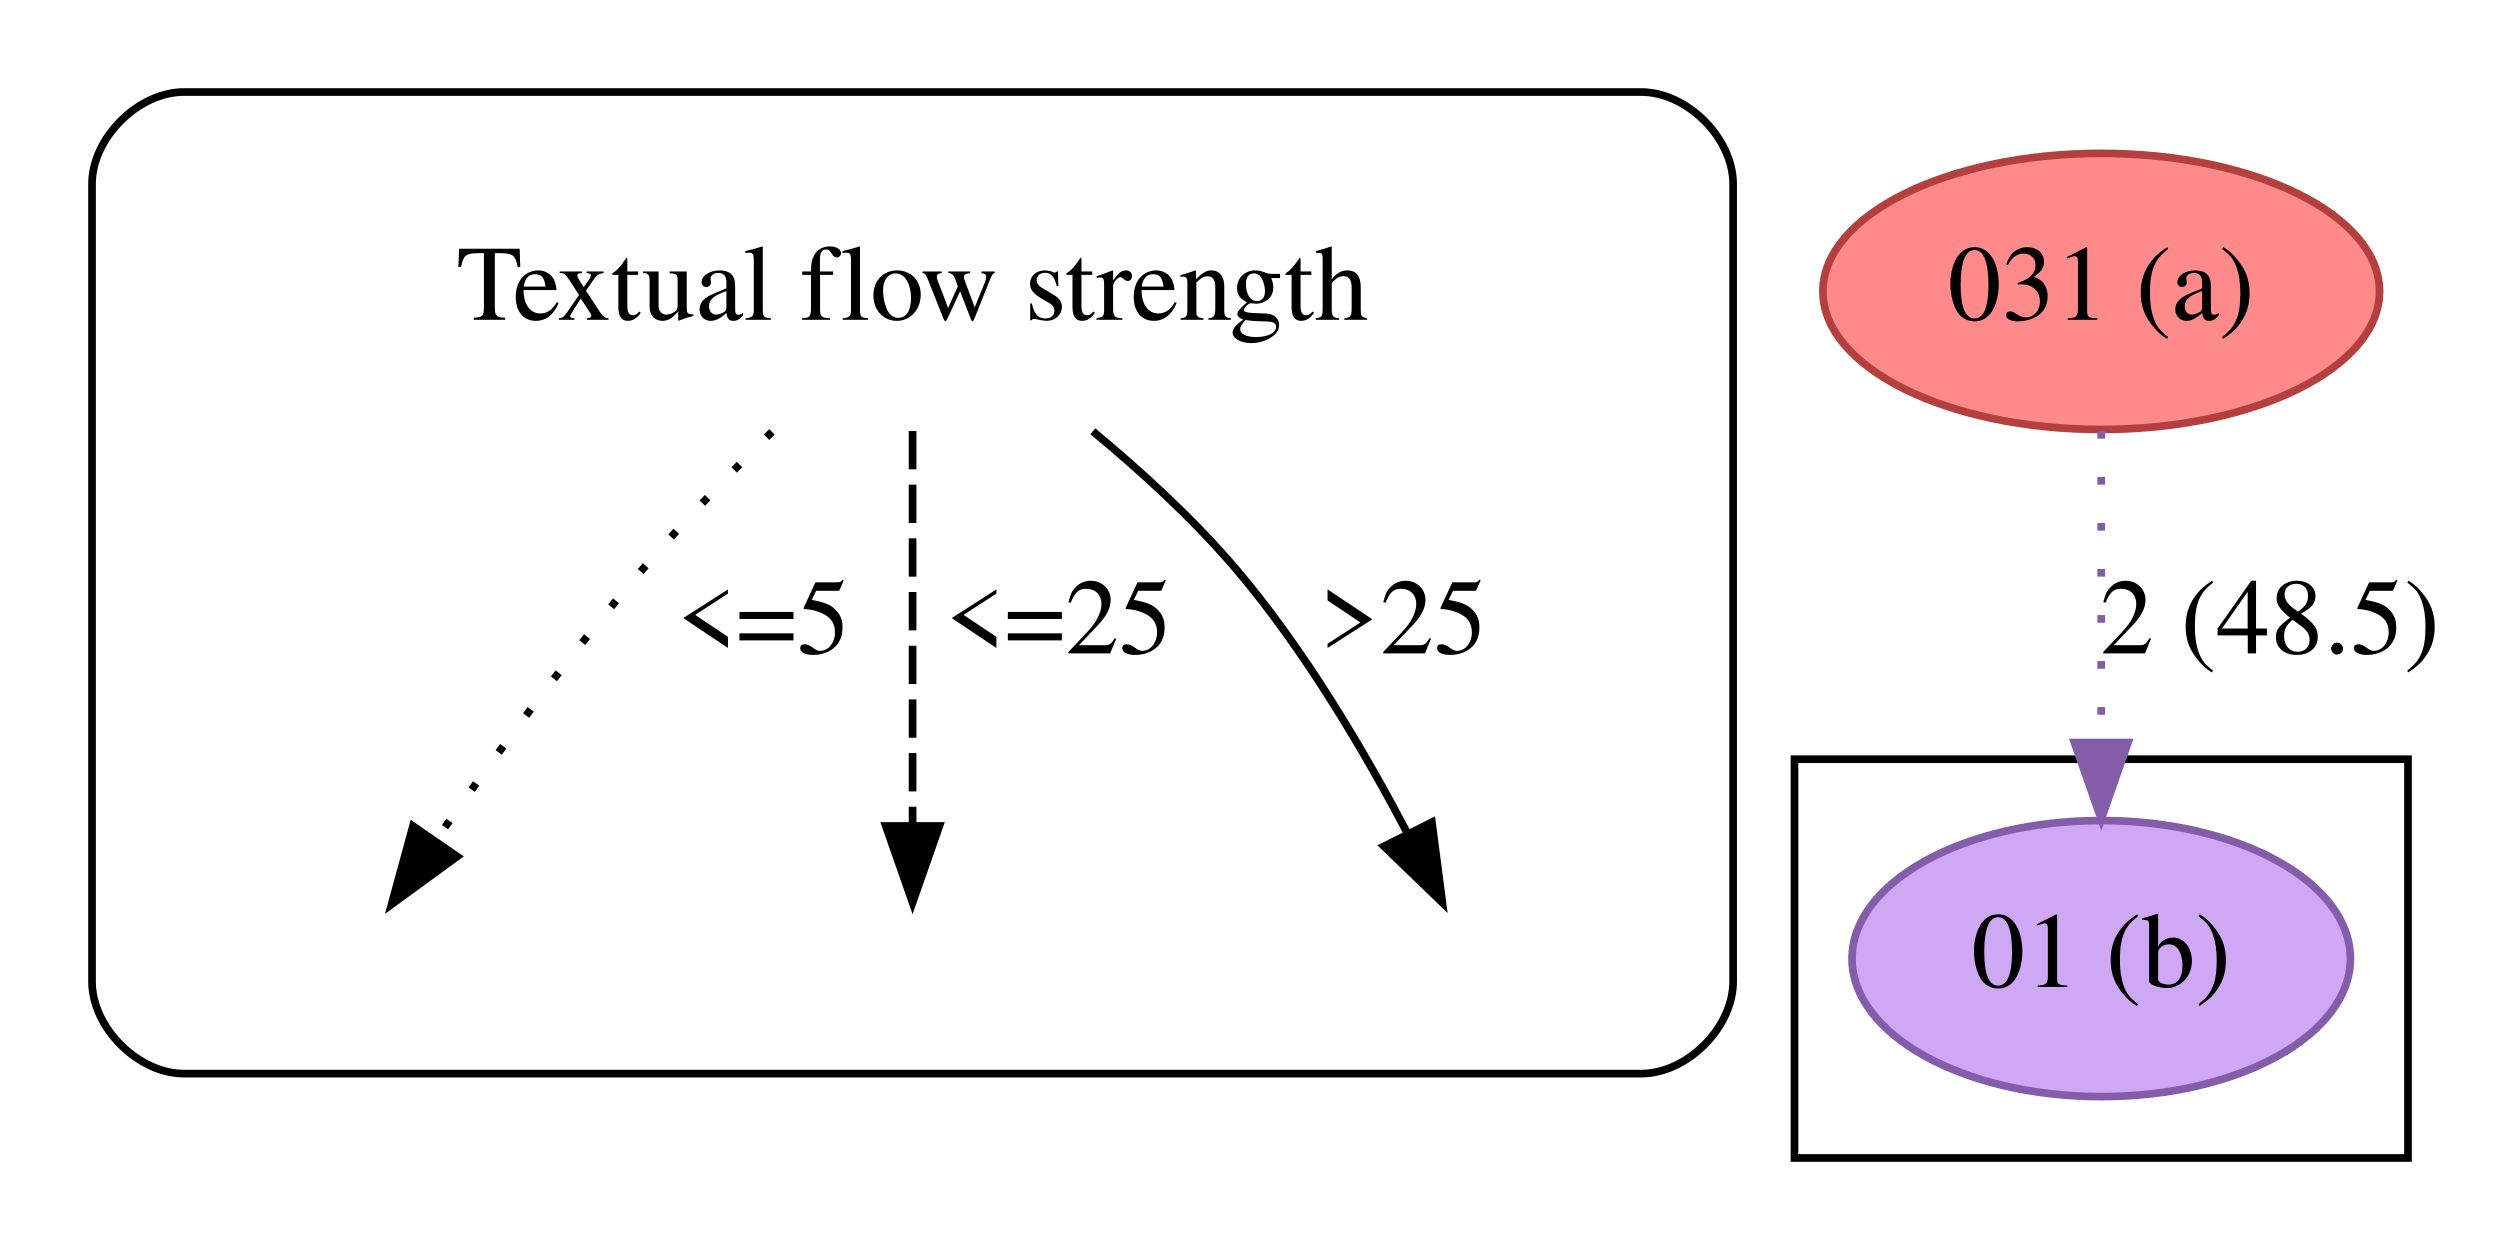
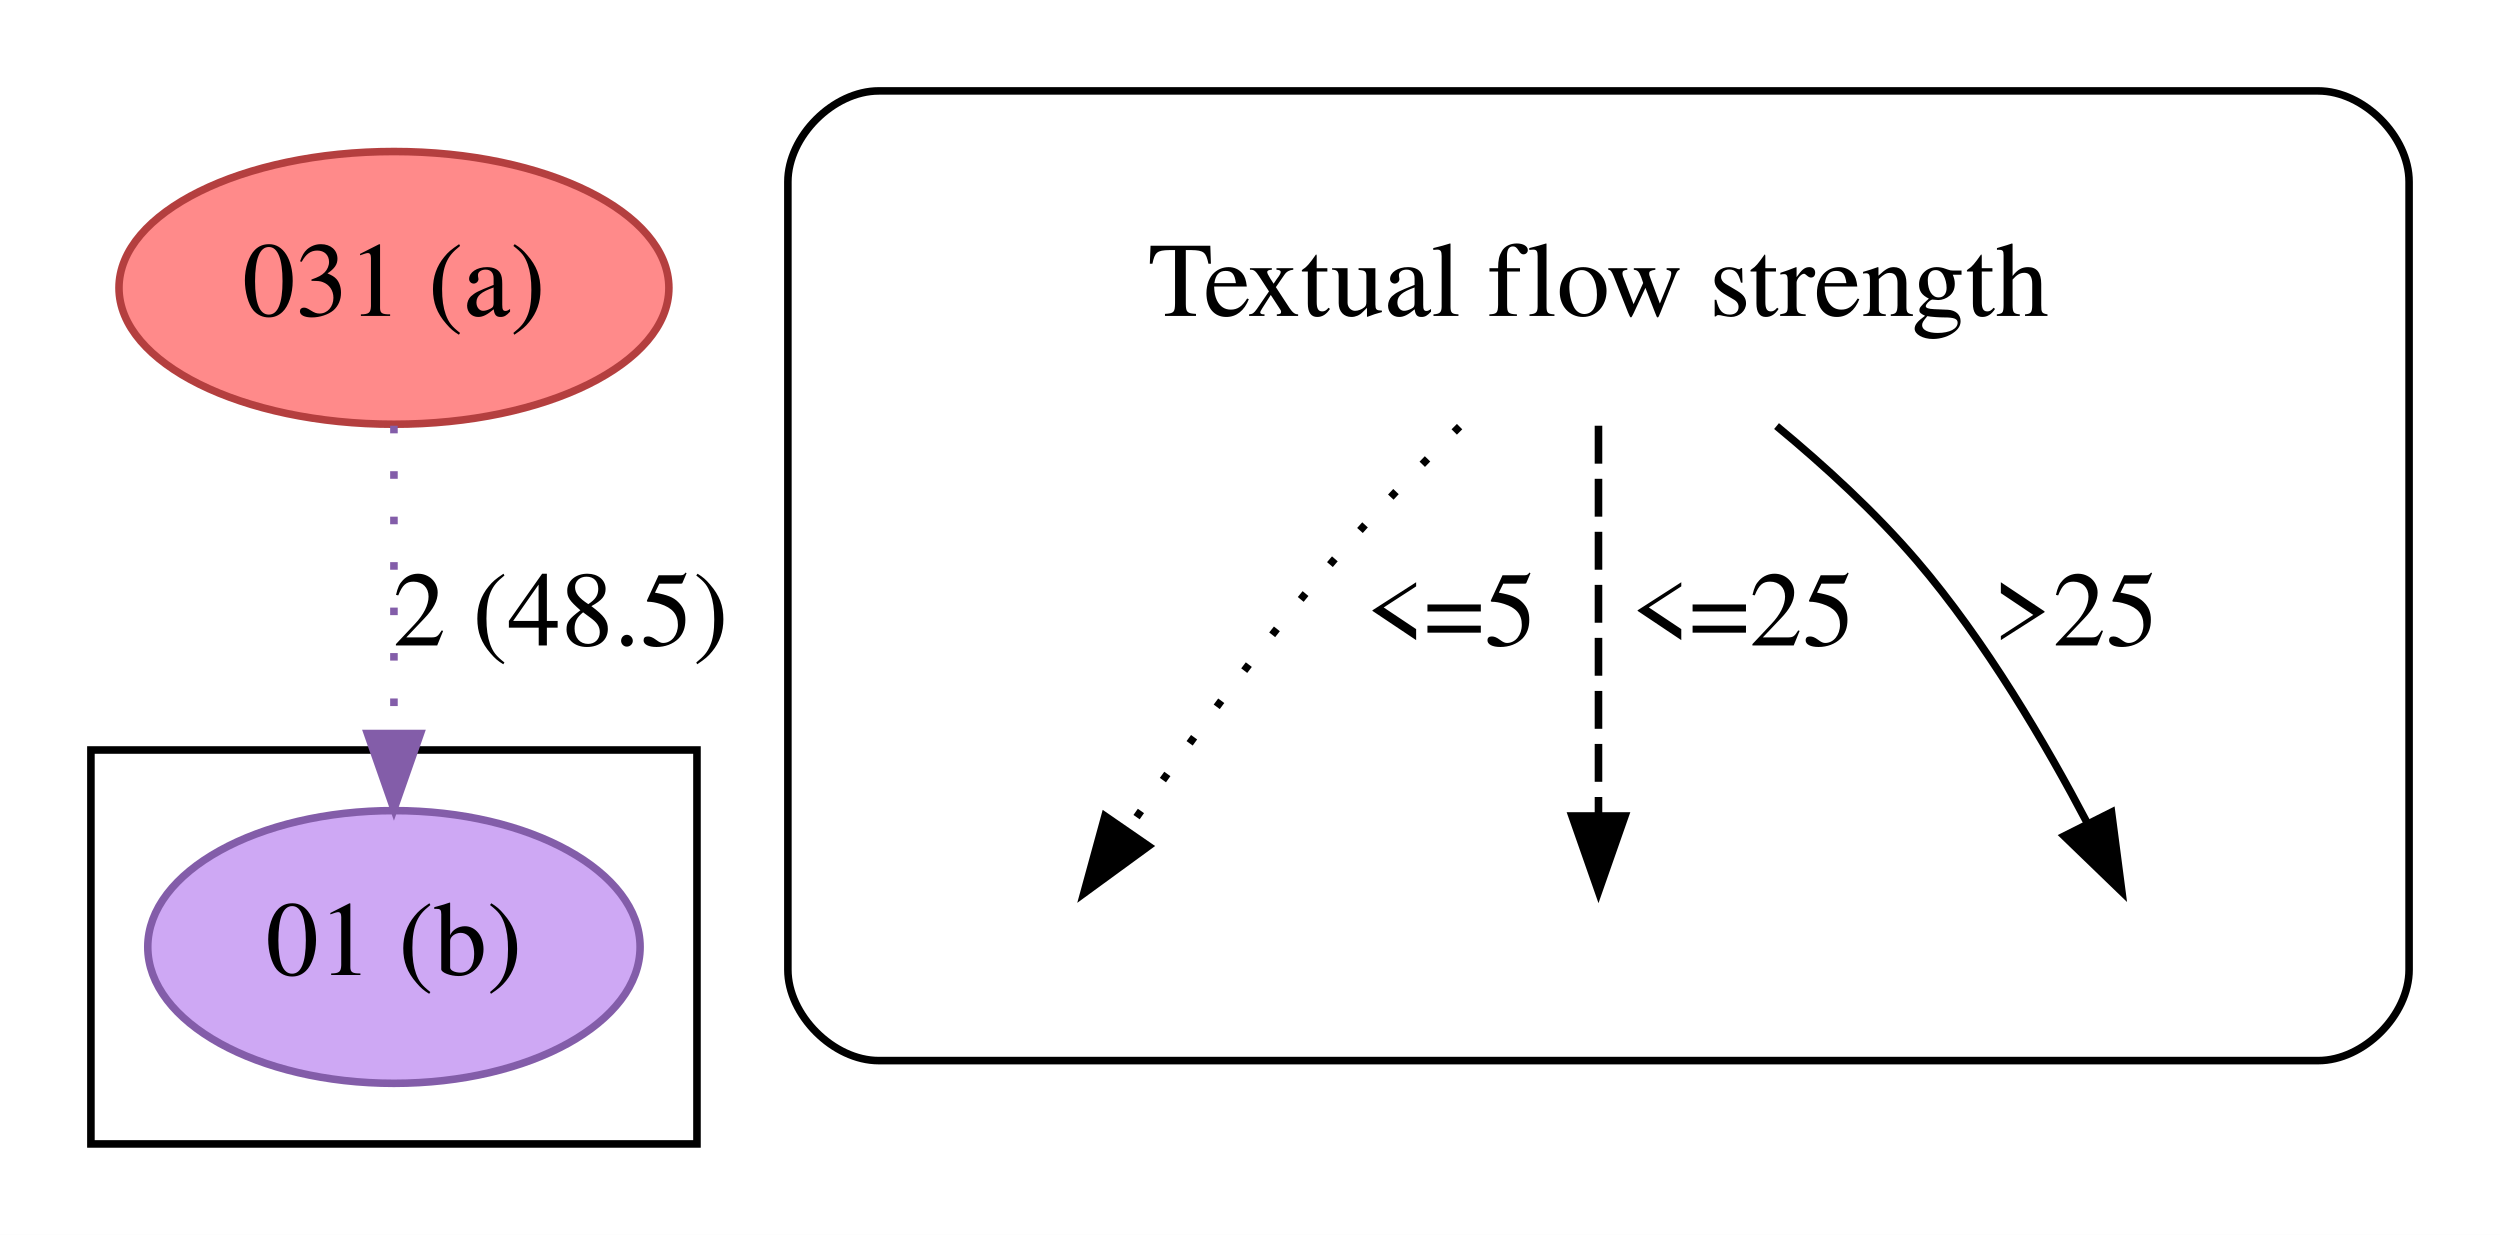
- <svg xmlns="http://www.w3.org/2000/svg" width="326pt" height="163pt" viewBox="0.00 0.00 326.00 163.00">
+ <svg xmlns="http://www.w3.org/2000/svg" width="330pt" height="163pt" viewBox="0.00 0.00 330.00 163.00">
  <g id="graph0" class="graph" transform="scale(1 1) rotate(0) translate(4 159)">
-     <polygon fill="white" stroke="none" points="-4,4 -4,-159 322,-159 322,4 -4,4" />
+     <polygon fill="white" stroke="none" points="-4,4 -4,-159 326,-159 326,4 -4,4" />
    <g id="clust1" class="cluster">
-       <path fill="none" stroke="black" d="M20,-19C20,-19 210,-19 210,-19 216,-19 222,-25 222,-31 222,-31 222,-135 222,-135 222,-141 216,-147 210,-147 210,-147 20,-147 20,-147 14,-147 8,-141 8,-135 8,-135 8,-31 8,-31 8,-25 14,-19 20,-19" />
+       <polygon fill="none" stroke="black" points="8,-8 8,-60 88,-60 88,-8 8,-8" />
    </g>
    <g id="clust2" class="cluster">
-       <polygon fill="none" stroke="black" points="230,-8 230,-60 310,-60 310,-8 230,-8" />
+       <path fill="none" stroke="black" d="M112,-19C112,-19 302,-19 302,-19 308,-19 314,-25 314,-31 314,-31 314,-135 314,-135 314,-141 308,-147 302,-147 302,-147 112,-147 112,-147 106,-147 100,-141 100,-135 100,-135 100,-31 100,-31 100,-25 106,-19 112,-19" />
    </g>
    <g id="node1" class="node">
-       <text text-anchor="middle" x="115" y="-117.3" font-family="Times,serif" font-size="14.00">Textual flow strength</text>
+       <ellipse fill="#cea8f4" stroke="#835da9" cx="48" cy="-34" rx="32.494" ry="18" />
+       <text text-anchor="middle" x="48" y="-30.3" font-family="Times,serif" font-size="14.00">01 (b)</text>
+     </g>
+     <g id="node2" class="node">
+       <text text-anchor="middle" x="207" y="-117.3" font-family="Times,serif" font-size="14.00">Textual flow strength</text>
    </g>
    <g id="edge1" class="edge">
-       <path fill="none" stroke="black" stroke-dasharray="1,5" d="M96.666,-102.686C91.132,-97.194 85.161,-90.989 80,-85 70.171,-73.593 60.072,-59.779 52.914,-49.563" />
-       <polygon fill="black" stroke="black" points="55.614,-47.314 47.056,-41.069 49.851,-51.288 55.614,-47.314" />
-       <text text-anchor="middle" x="95.5" y="-73.8" font-family="Times,serif" font-size="14.00">&lt;=5  </text>
+       <path fill="none" stroke="black" stroke-dasharray="1,5" d="M188.666,-102.686C183.132,-97.194 177.161,-90.989 172,-85 162.171,-73.593 152.072,-59.779 144.914,-49.563" />
+       <polygon fill="black" stroke="black" points="147.614,-47.314 139.056,-41.069 141.851,-51.288 147.614,-47.314" />
+       <text text-anchor="middle" x="187.5" y="-73.8" font-family="Times,serif" font-size="14.00">&lt;=5  </text>
    </g>
    <g id="edge2" class="edge">
-       <path fill="none" stroke="black" stroke-dasharray="5,2" d="M115,-102.799C115,-87.794 115,-66.174 115,-51.409" />
-       <polygon fill="black" stroke="black" points="118.5,-51.293 115,-41.293 111.5,-51.293 118.5,-51.293" />
-       <text text-anchor="middle" x="134" y="-73.8" font-family="Times,serif" font-size="14.00">  &lt;=25</text>
+       <path fill="none" stroke="black" stroke-dasharray="5,2" d="M207,-102.799C207,-87.794 207,-66.174 207,-51.409" />
+       <polygon fill="black" stroke="black" points="210.5,-51.293 207,-41.293 203.5,-51.293 210.5,-51.293" />
+       <text text-anchor="middle" x="226" y="-73.8" font-family="Times,serif" font-size="14.00">  &lt;=25</text>
    </g>
    <g id="edge3" class="edge">
-       <path fill="none" stroke="black" d="M138.503,-102.76C144.906,-97.462 151.567,-91.344 157,-85 166.087,-74.39 174.095,-60.689 179.546,-50.313" />
-       <polygon fill="black" stroke="black" points="182.722,-51.789 184.091,-41.283 176.469,-48.642 182.722,-51.789" />
-       <text text-anchor="middle" x="179" y="-73.8" font-family="Times,serif" font-size="14.00">&gt;25</text>
-     </g>
-     <g id="node5" class="node">
-       <ellipse fill="#cea8f4" stroke="#835da9" cx="270" cy="-34" rx="32.494" ry="18" />
-       <text text-anchor="middle" x="270" y="-30.3" font-family="Times,serif" font-size="14.00">01 (b)</text>
+       <path fill="none" stroke="black" d="M230.503,-102.76C236.906,-97.462 243.567,-91.344 249,-85 258.087,-74.39 266.095,-60.689 271.546,-50.313" />
+       <polygon fill="black" stroke="black" points="274.722,-51.789 276.091,-41.283 268.469,-48.642 274.722,-51.789" />
+       <text text-anchor="middle" x="270" y="-73.8" font-family="Times,serif" font-size="14.00">&gt;25</text>
    </g>
    <g id="node6" class="node">
-       <ellipse fill="#ff8a8a" stroke="#b43f3f" cx="270" cy="-121" rx="36.294" ry="18" />
-       <text text-anchor="middle" x="270" y="-117.3" font-family="Times,serif" font-size="14.00">031 (a)</text>
+       <ellipse fill="#ff8a8a" stroke="#b43f3f" cx="48" cy="-121" rx="36.294" ry="18" />
+       <text text-anchor="middle" x="48" y="-117.3" font-family="Times,serif" font-size="14.00">031 (a)</text>
    </g>
    <g id="edge4" class="edge">
-       <path fill="none" stroke="#835da9" stroke-dasharray="1,5" d="M270,-102.799C270,-91.163 270,-75.548 270,-62.237" />
-       <polygon fill="#835da9" stroke="#835da9" points="273.5,-62.175 270,-52.175 266.5,-62.175 273.5,-62.175" />
-       <text text-anchor="middle" x="292" y="-73.8" font-family="Times,serif" font-size="14.00">2 (48.5)</text>
+       <path fill="none" stroke="#835da9" stroke-dasharray="1,5" d="M48,-102.799C48,-91.163 48,-75.548 48,-62.237" />
+       <polygon fill="#835da9" stroke="#835da9" points="51.5,-62.175 48,-52.175 44.5,-62.175 51.5,-62.175" />
+       <text text-anchor="middle" x="70" y="-73.8" font-family="Times,serif" font-size="14.00">2 (48.5)</text>
    </g>
  </g>
</svg>
